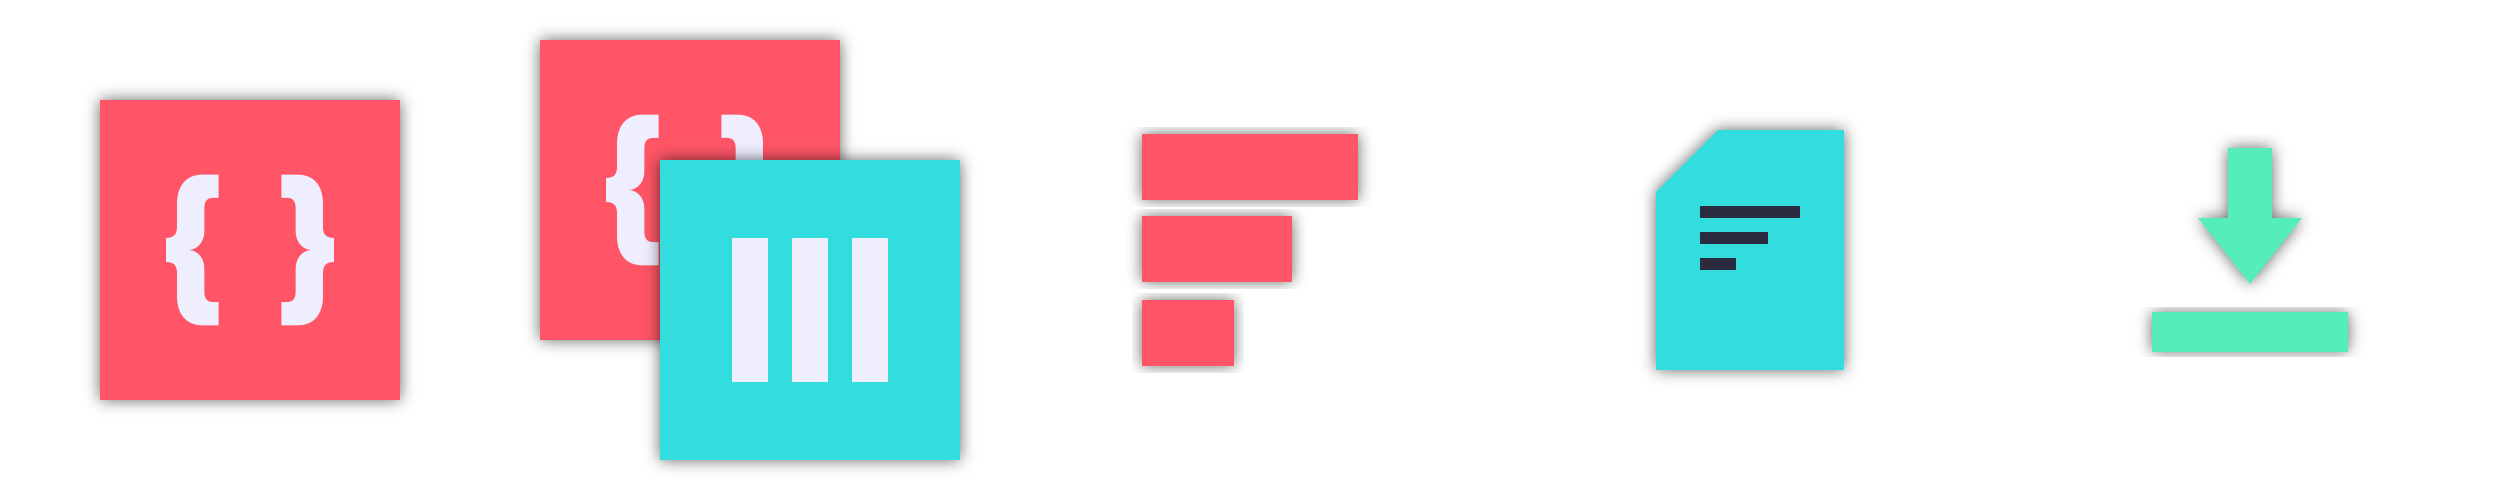
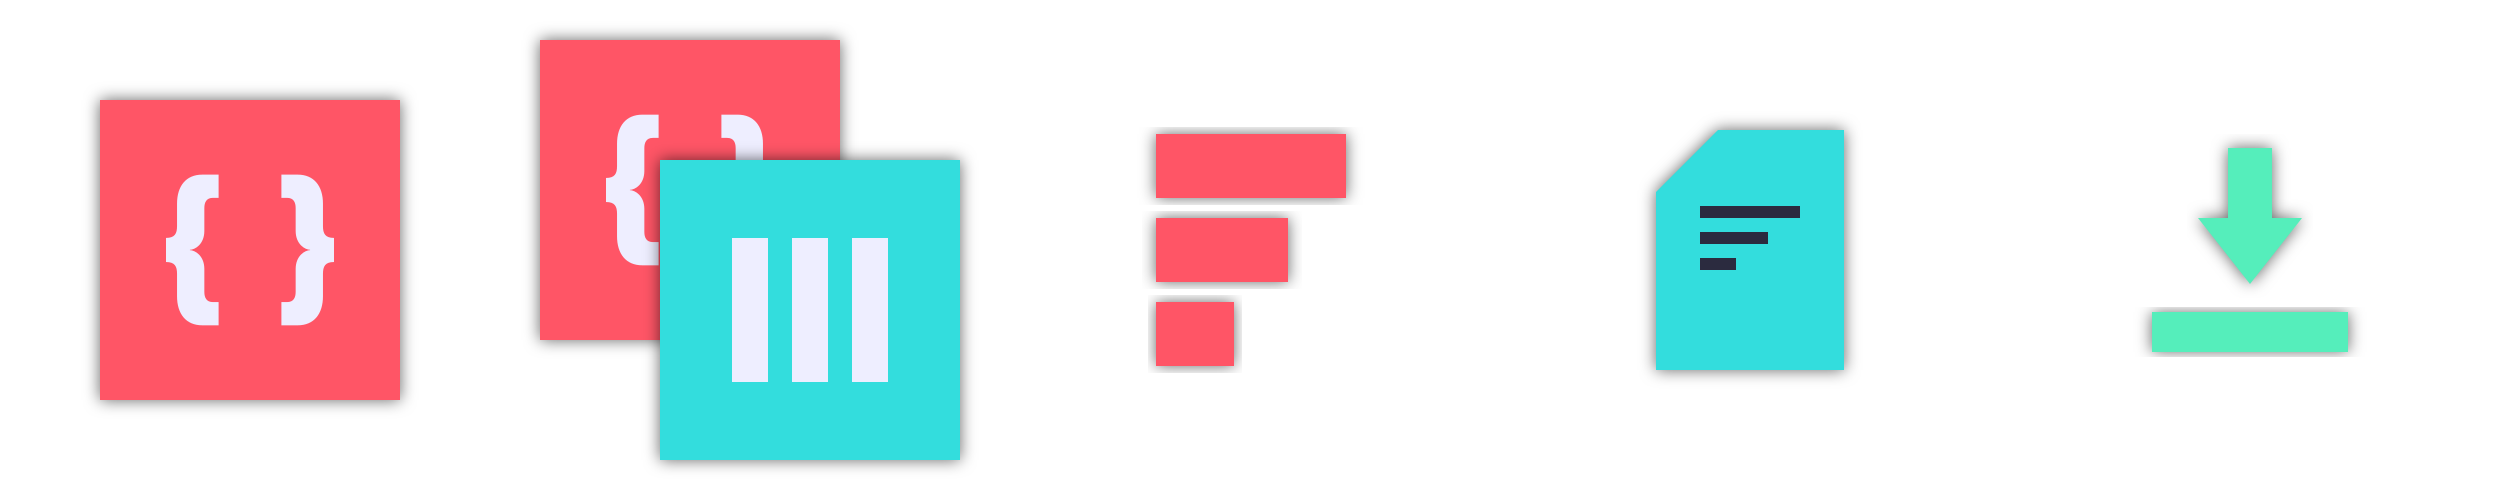
<svg xmlns="http://www.w3.org/2000/svg" viewBox="0 0 1250 250">
  <defs>
    <style type="text/css">
.sdw{opacity:0.6;filter:url(#AI_GaussianBlur_4)}
.st1{fill:#F56}
.st2{fill:#EEF}
.st3{fill:#3DD}
.st4{stroke:#2B2B3F;stroke-width:6}
.st5{fill:#5EB}
</style>
  </defs>
  <filter id="AI_GaussianBlur_4">
    <feGaussianBlur stdDeviation="4" />
  </filter>
  <rect class="sdw" x="270" y="20" width="150" height="150" />
  <rect x="270" y="20" class="st1" width="150" height="150" />
  <path class="st2" d="M314.96,95.08c2.45,0,7.21,2.7,7.21,9.42v11.45c0,2.85,1.06,5.09,4.24,5.09h2.89v11.62h-8.14c-8.2,0-12.64-5.75-12.64-14.51v-11.2c0-3.74-1.06-5.94-5.52-5.94V88.98c4.46,0,5.52-2.2,5.52-5.94v-11.2c0-8.76,4.45-14.51,12.64-14.51h8.14v11.62h-2.89c-3.18,0-4.24,2.24-4.24,5.09V85.5c0,6.72-4.76,9.42-7.21,9.42V95.08z" />
  <path class="st2" d="M375.04,95.08c-2.45,0-7.21,2.7-7.21,9.42v11.45c0,2.85-1.06,5.09-4.24,5.09h-2.89v11.62h8.14c8.2,0,12.64-5.75,12.64-14.51v-11.2c0-3.74,1.06-5.94,5.52-5.94V88.98c-4.46,0-5.52-2.2-5.52-5.94v-11.2c0-8.76-4.45-14.51-12.64-14.51h-8.14v11.62h2.89c3.18,0,4.24,2.24,4.24,5.09V85.5c0,6.72,4.76,9.42,7.21,9.42V95.08z" />
  <rect class="sdw" x="330" y="80" width="150" height="150" />
  <rect x="330" y="80" class="st3" width="150" height="150" />
  <rect x="366" y="119" class="st2" width="18" height="72" />
  <rect x="396" y="119" class="st2" width="18" height="72" />
  <rect x="426" y="119" class="st2" width="18" height="72" />
  <rect class="sdw" x="50" y="50" width="150" height="150" />
  <rect x="50" y="50" class="st1" width="150" height="150" />
  <path class="st2" d="M94.96,125.08c2.45,0,7.21,2.7,7.21,9.42v11.45c0,2.85,1.06,5.09,4.24,5.09h2.89v11.62h-8.14c-8.2,0-12.64-5.75-12.64-14.51v-11.2c0-3.74-1.06-5.94-5.52-5.94v-12.05c4.46,0,5.52-2.2,5.52-5.94v-11.2c0-8.76,4.45-14.51,12.64-14.51h8.14v11.62h-2.89c-3.18,0-4.24,2.24-4.24,5.09v11.45c0,6.72-4.76,9.42-7.21,9.42V125.08z" />
  <path class="st2" d="M155.04,125.08c-2.45,0-7.21,2.7-7.21,9.42v11.45c0,2.85-1.06,5.09-4.24,5.09h-2.89v11.62h8.14c8.2,0,12.64-5.75,12.64-14.51v-11.2c0-3.74,1.06-5.94,5.52-5.94v-12.05c-4.46,0-5.52-2.2-5.52-5.94v-11.2c0-8.76-4.45-14.51-12.64-14.51h-8.14v11.62h2.89c3.18,0,4.24,2.24,4.24,5.09v11.45c0,6.72,4.76,9.42,7.21,9.42V125.08z" />
  <polygon class="sdw" points="828,96 828,185 922,185 922,65 859,65" />
  <polygon class="st3" points="828,96 828,185 922,185 922,65 859,65" />
  <line class="st4" x1="850" y1="106" x2="900" y2="106" />
  <line class="st4" x1="850" y1="119" x2="884" y2="119" />
  <line class="st4" x1="850" y1="132" x2="868" y2="132" />
-   <rect class="sdw" x="571" y="150" width="46" height="33" />
-   <rect class="sdw" x="571" y="108" width="75" height="33" />
-   <rect class="sdw" x="571" y="67" width="108" height="33" />
-   <rect x="571" y="150" class="st1" width="46" height="33" />
-   <rect x="571" y="108" class="st1" width="75" height="33" />
-   <rect x="571" y="67" class="st1" width="108" height="33" />
+   <rect x="578" y="151" class="sdw" width="39" height="32" />
+   <rect x="578" y="109" class="sdw" width="66" height="32" />
+   <rect x="578" y="67" class="sdw" width="95" height="32" />
+   <rect x="578" y="151" class="st1" width="39" height="32" />
+   <rect x="578" y="109" class="st1" width="66" height="32" />
+   <rect x="578" y="67" class="st1" width="95" height="32" />
  <polygon class="sdw" points="1136,109 1136,74 1114,74 1114,109 1099,109 1125,142 1151,109" />
  <rect x="1076" y="156" class="sdw" width="98" height="20" />
  <polygon class="st5" points="1136,109 1136,74 1114,74 1114,109 1099,109 1125,142 1151,109" />
  <rect x="1076" y="156" class="st5" width="98" height="20" />
</svg>
